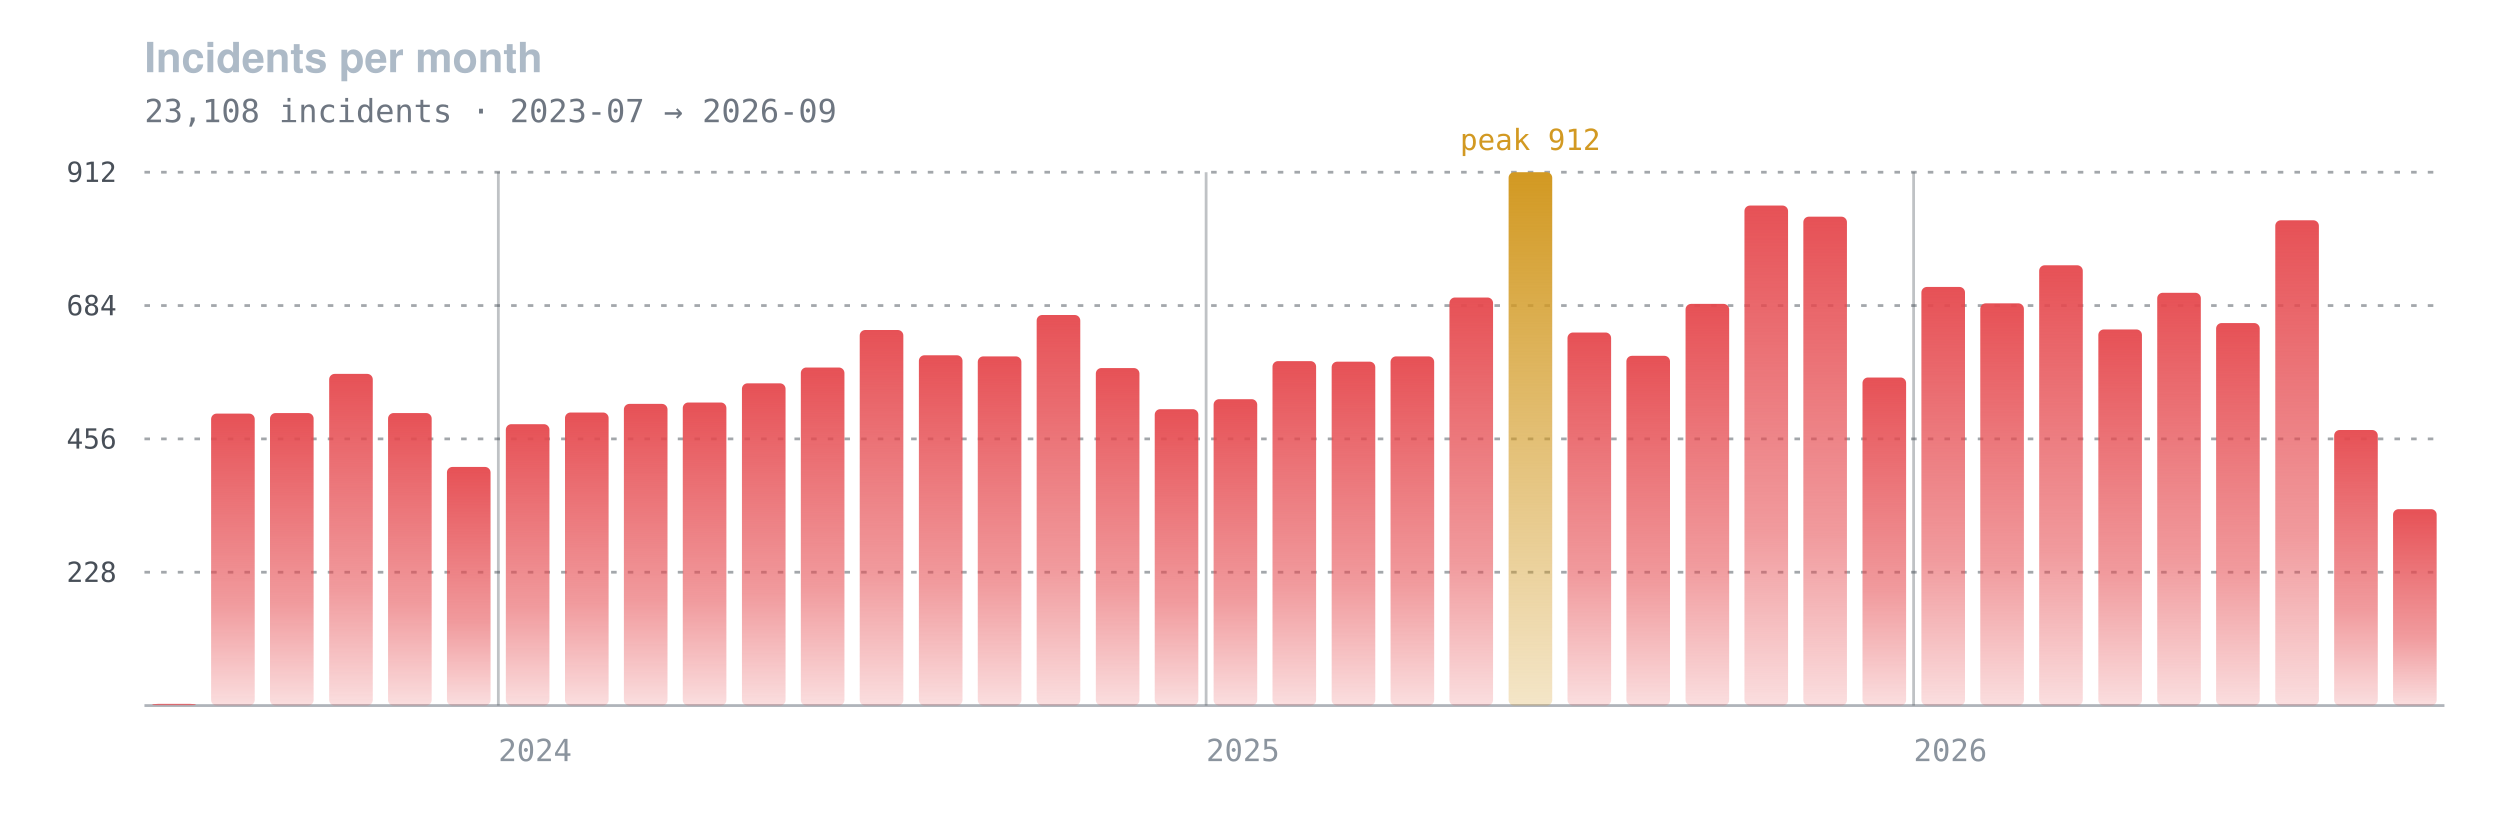
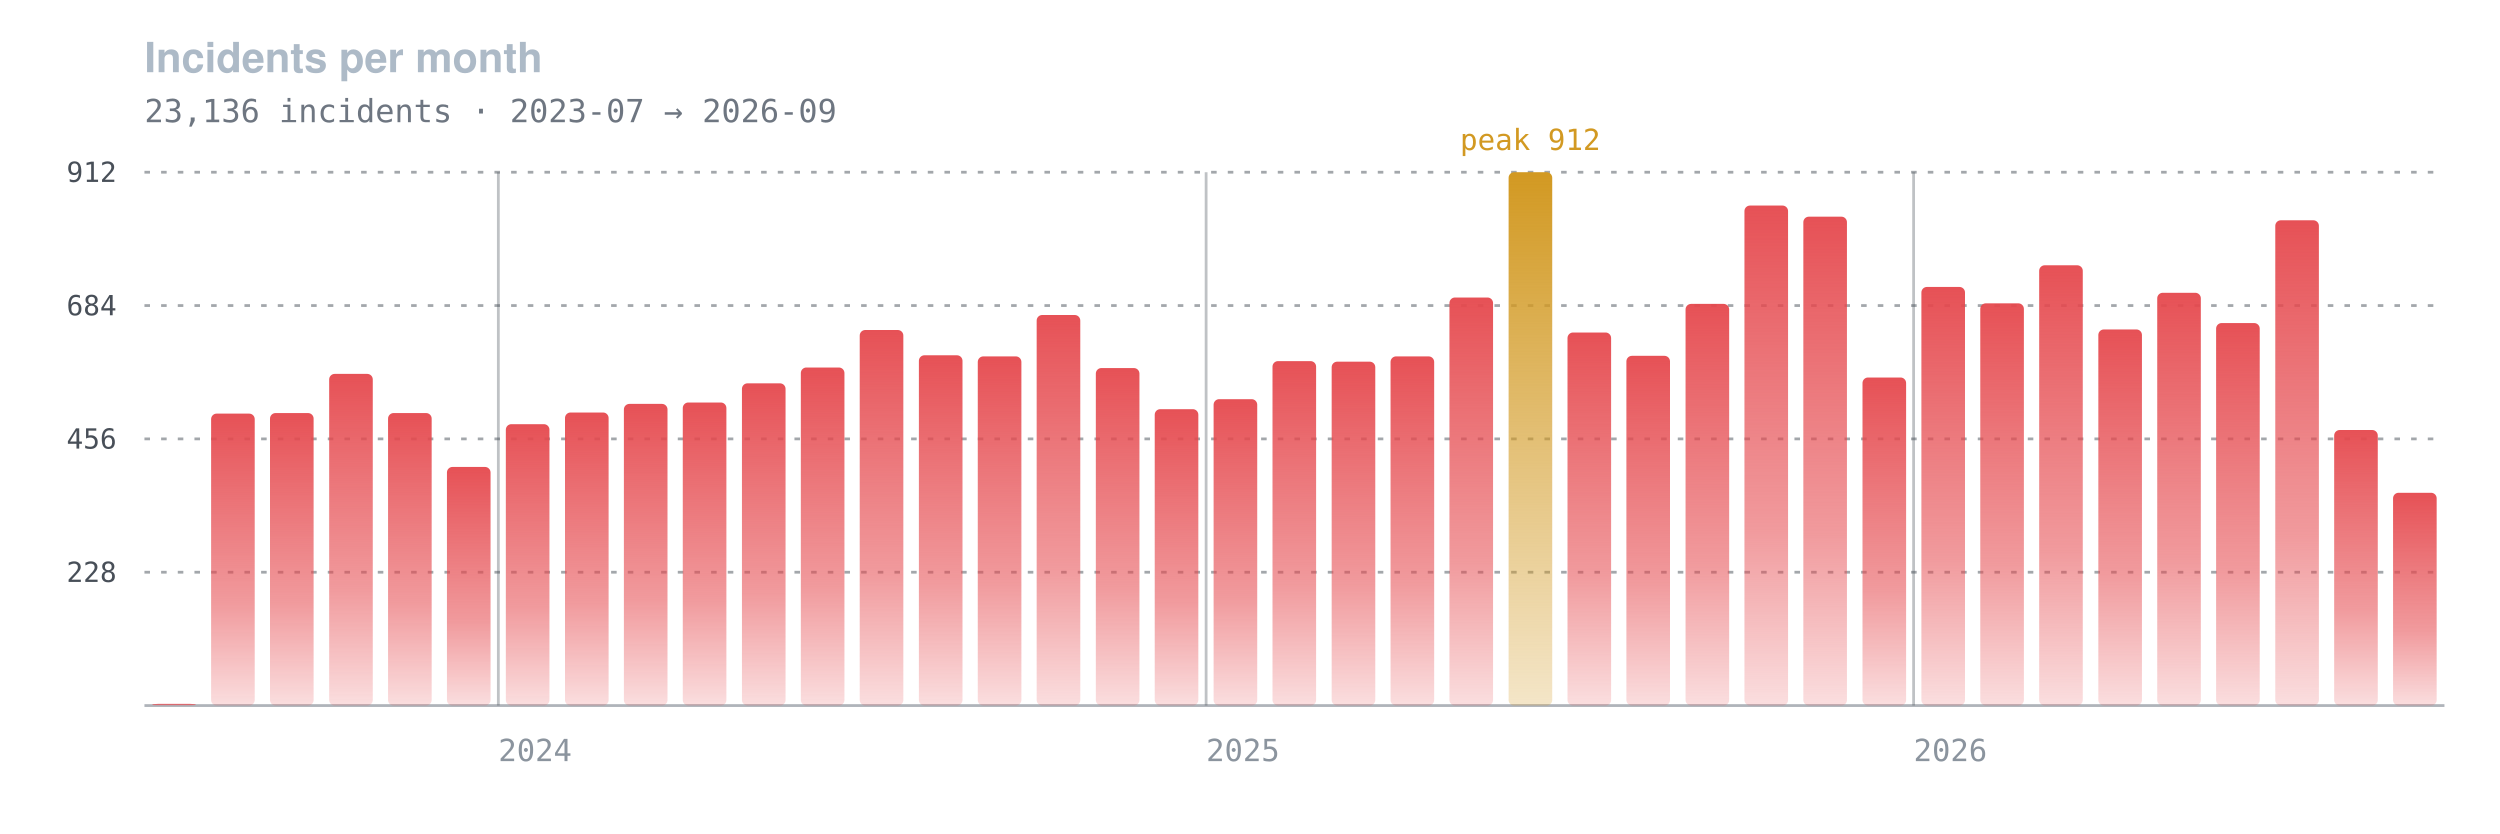
<svg xmlns="http://www.w3.org/2000/svg" viewBox="0 0 900 300" width="900" height="300" role="img">
  <defs>
    <linearGradient id="bg" x1="0" y1="0" x2="0" y2="1">
      <stop offset="0%" stop-color="#e5484d" stop-opacity="0.95" />
      <stop offset="65%" stop-color="#e5484d" stop-opacity="0.55" />
      <stop offset="100%" stop-color="#e5484d" stop-opacity="0.18" />
    </linearGradient>
    <linearGradient id="pk" x1="0" y1="0" x2="0" y2="1">
      <stop offset="0%" stop-color="#d29922" stop-opacity="1" />
      <stop offset="100%" stop-color="#d29922" stop-opacity="0.25" />
    </linearGradient>
  </defs>
  <text x="52" y="26" fill="#adbac7" font-size="15" font-family="-apple-system,BlinkMacSystemFont,Segoe UI,Helvetica,Arial,sans-serif" font-weight="600">Incidents per month</text>
-   <text x="52" y="44" fill="#6e7681" font-size="11.5" font-family="ui-monospace,SFMono-Regular,Menlo,Consolas,monospace">23,108 incidents · 2023-07 → 2026-09</text>
+   <text x="52" y="44" fill="#6e7681" font-size="11.5" font-family="ui-monospace,SFMono-Regular,Menlo,Consolas,monospace">23,136 incidents · 2023-07 → 2026-09</text>
  <line x1="52" y1="206.0" x2="880" y2="206.0" stroke="#484f58" stroke-width="1" stroke-dasharray="2 4" opacity="0.5" />
  <text x="42" y="209.5" fill="#484f58" font-size="10" font-family="ui-monospace,SFMono-Regular,Menlo,Consolas,monospace" text-anchor="end">228</text>
  <line x1="52" y1="158.0" x2="880" y2="158.0" stroke="#484f58" stroke-width="1" stroke-dasharray="2 4" opacity="0.5" />
  <text x="42" y="161.5" fill="#484f58" font-size="10" font-family="ui-monospace,SFMono-Regular,Menlo,Consolas,monospace" text-anchor="end">456</text>
  <line x1="52" y1="110.0" x2="880" y2="110.0" stroke="#484f58" stroke-width="1" stroke-dasharray="2 4" opacity="0.5" />
  <text x="42" y="113.5" fill="#484f58" font-size="10" font-family="ui-monospace,SFMono-Regular,Menlo,Consolas,monospace" text-anchor="end">684</text>
  <line x1="52" y1="62.0" x2="880" y2="62.0" stroke="#484f58" stroke-width="1" stroke-dasharray="2 4" opacity="0.5" />
  <text x="42" y="65.5" fill="#484f58" font-size="10" font-family="ui-monospace,SFMono-Regular,Menlo,Consolas,monospace" text-anchor="end">912</text>
  <line x1="52" y1="254" x2="880" y2="254" stroke="#6e7681" stroke-width="1" opacity="0.55" />
  <rect x="54.8" y="253.4" width="15.7" height="0.6" rx="2" fill="url(#bg)" />
  <rect x="76.0" y="148.9" width="15.7" height="105.1" rx="2" fill="url(#bg)" />
  <rect x="97.2" y="148.7" width="15.7" height="105.3" rx="2" fill="url(#bg)" />
  <rect x="118.5" y="134.6" width="15.7" height="119.4" rx="2" fill="url(#bg)" />
  <rect x="139.7" y="148.7" width="15.7" height="105.3" rx="2" fill="url(#bg)" />
  <rect x="160.9" y="168.1" width="15.7" height="85.9" rx="2" fill="url(#bg)" />
  <rect x="182.1" y="152.7" width="15.7" height="101.3" rx="2" fill="url(#bg)" />
  <line x1="179.4" y1="62" x2="179.4" y2="254" stroke="#484f58" stroke-width="1" opacity="0.35" />
  <text x="179.4" y="274" fill="#8b949e" font-size="11" font-family="ui-monospace,SFMono-Regular,Menlo,Consolas,monospace">2024</text>
  <rect x="203.4" y="148.5" width="15.7" height="105.5" rx="2" fill="url(#bg)" />
  <rect x="224.6" y="145.4" width="15.7" height="108.6" rx="2" fill="url(#bg)" />
  <rect x="245.8" y="144.9" width="15.7" height="109.1" rx="2" fill="url(#bg)" />
  <rect x="267.1" y="138.0" width="15.7" height="116.0" rx="2" fill="url(#bg)" />
  <rect x="288.3" y="132.3" width="15.7" height="121.7" rx="2" fill="url(#bg)" />
  <rect x="309.5" y="118.8" width="15.7" height="135.2" rx="2" fill="url(#bg)" />
  <rect x="330.8" y="127.9" width="15.7" height="126.1" rx="2" fill="url(#bg)" />
  <rect x="352.0" y="128.3" width="15.7" height="125.7" rx="2" fill="url(#bg)" />
  <rect x="373.2" y="113.4" width="15.7" height="140.6" rx="2" fill="url(#bg)" />
  <rect x="394.5" y="132.5" width="15.7" height="121.5" rx="2" fill="url(#bg)" />
  <rect x="415.7" y="147.3" width="15.7" height="106.7" rx="2" fill="url(#bg)" />
  <rect x="436.9" y="143.7" width="15.7" height="110.3" rx="2" fill="url(#bg)" />
  <line x1="434.2" y1="62" x2="434.2" y2="254" stroke="#484f58" stroke-width="1" opacity="0.35" />
  <text x="434.2" y="274" fill="#8b949e" font-size="11" font-family="ui-monospace,SFMono-Regular,Menlo,Consolas,monospace">2025</text>
  <rect x="458.1" y="130.0" width="15.7" height="124.0" rx="2" fill="url(#bg)" />
  <rect x="479.4" y="130.2" width="15.7" height="123.8" rx="2" fill="url(#bg)" />
  <rect x="500.6" y="128.3" width="15.7" height="125.7" rx="2" fill="url(#bg)" />
  <rect x="521.8" y="107.1" width="15.7" height="146.9" rx="2" fill="url(#bg)" />
  <rect x="543.1" y="62.0" width="15.7" height="192.0" rx="2" fill="url(#pk)" />
  <rect x="564.3" y="119.7" width="15.7" height="134.3" rx="2" fill="url(#bg)" />
  <rect x="585.5" y="128.1" width="15.7" height="125.9" rx="2" fill="url(#bg)" />
  <rect x="606.8" y="109.4" width="15.7" height="144.6" rx="2" fill="url(#bg)" />
  <rect x="628.0" y="74.0" width="15.7" height="180.0" rx="2" fill="url(#bg)" />
  <rect x="649.2" y="78.0" width="15.7" height="176.0" rx="2" fill="url(#bg)" />
  <rect x="670.5" y="135.9" width="15.7" height="118.1" rx="2" fill="url(#bg)" />
  <rect x="691.7" y="103.3" width="15.7" height="150.7" rx="2" fill="url(#bg)" />
  <line x1="688.9" y1="62" x2="688.9" y2="254" stroke="#484f58" stroke-width="1" opacity="0.35" />
  <text x="688.9" y="274" fill="#8b949e" font-size="11" font-family="ui-monospace,SFMono-Regular,Menlo,Consolas,monospace">2026</text>
  <rect x="712.9" y="109.2" width="15.7" height="144.8" rx="2" fill="url(#bg)" />
  <rect x="734.1" y="95.5" width="15.7" height="158.5" rx="2" fill="url(#bg)" />
  <rect x="755.4" y="118.6" width="15.7" height="135.4" rx="2" fill="url(#bg)" />
  <rect x="776.6" y="105.4" width="15.7" height="148.6" rx="2" fill="url(#bg)" />
  <rect x="797.8" y="116.3" width="15.7" height="137.7" rx="2" fill="url(#bg)" />
  <rect x="819.1" y="79.3" width="15.7" height="174.7" rx="2" fill="url(#bg)" />
  <rect x="840.3" y="154.8" width="15.7" height="99.2" rx="2" fill="url(#bg)" />
-   <rect x="861.5" y="183.3" width="15.7" height="70.7" rx="2" fill="url(#bg)" />
+   <rect x="861.5" y="177.4" width="15.7" height="76.6" rx="2" fill="url(#bg)" />
  <text x="550.9" y="54.0" fill="#d29922" font-size="10.5" font-family="ui-monospace,SFMono-Regular,Menlo,Consolas,monospace" text-anchor="middle">peak 912</text>
</svg>
